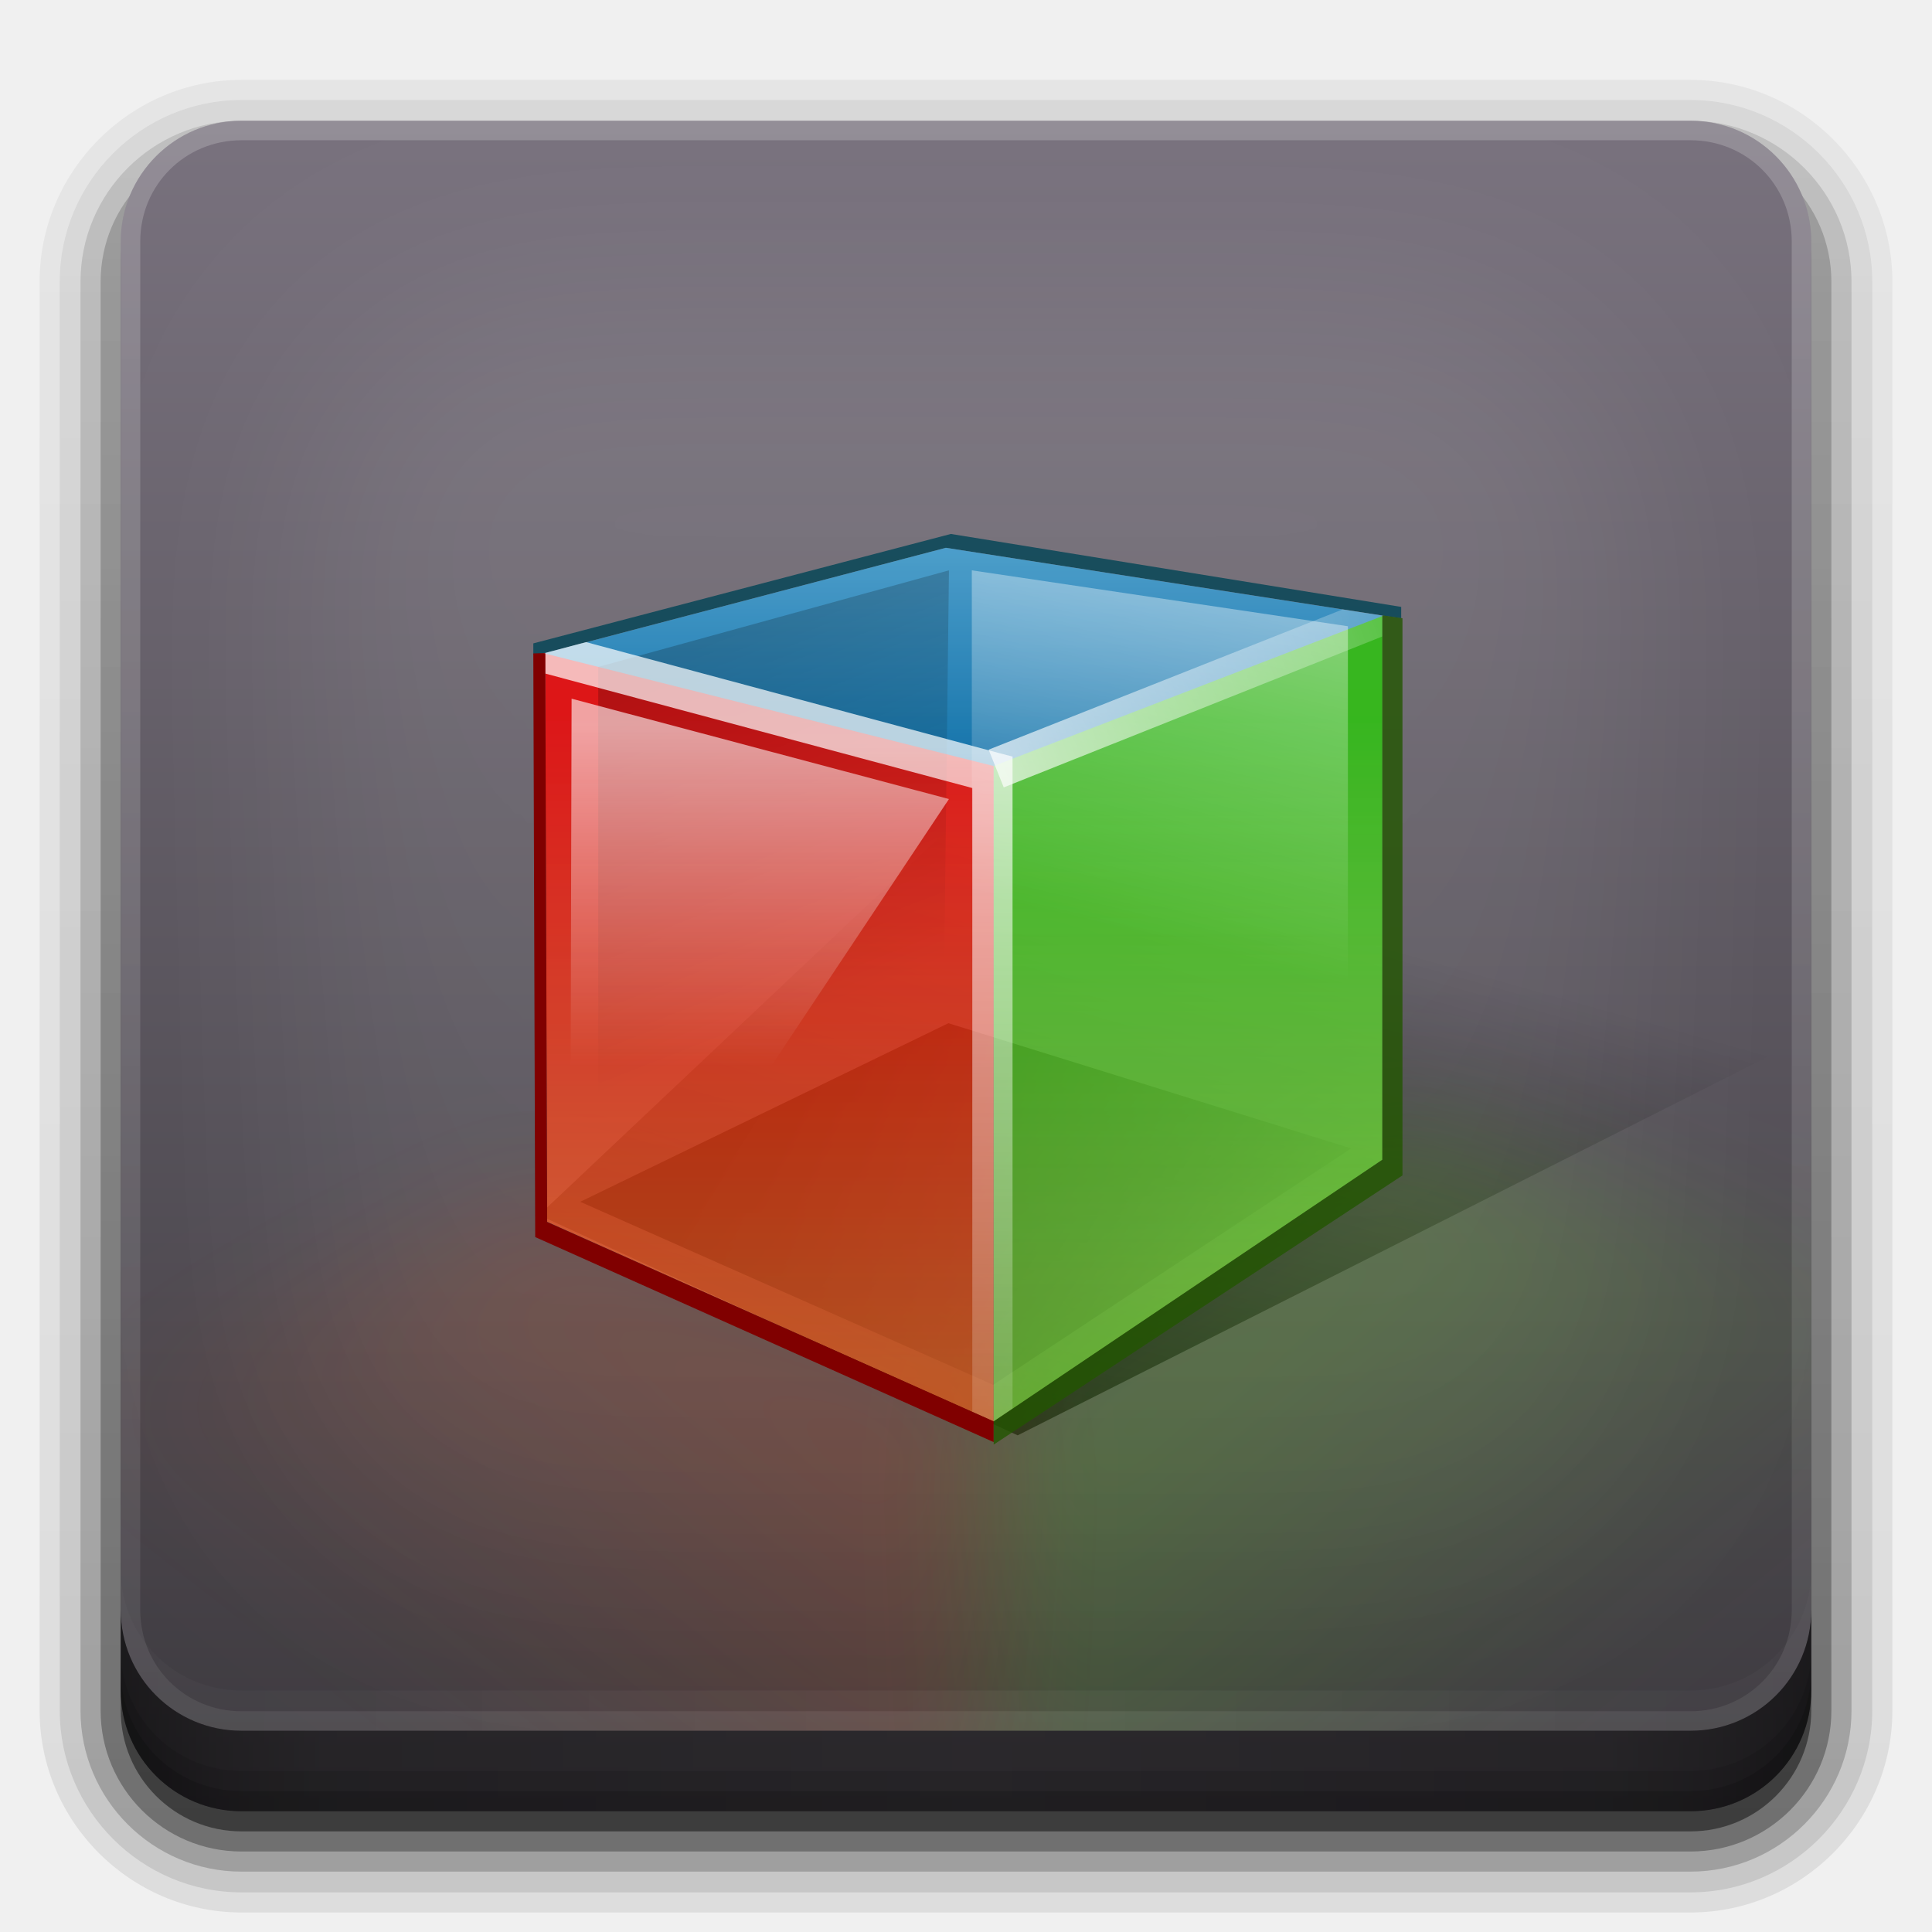
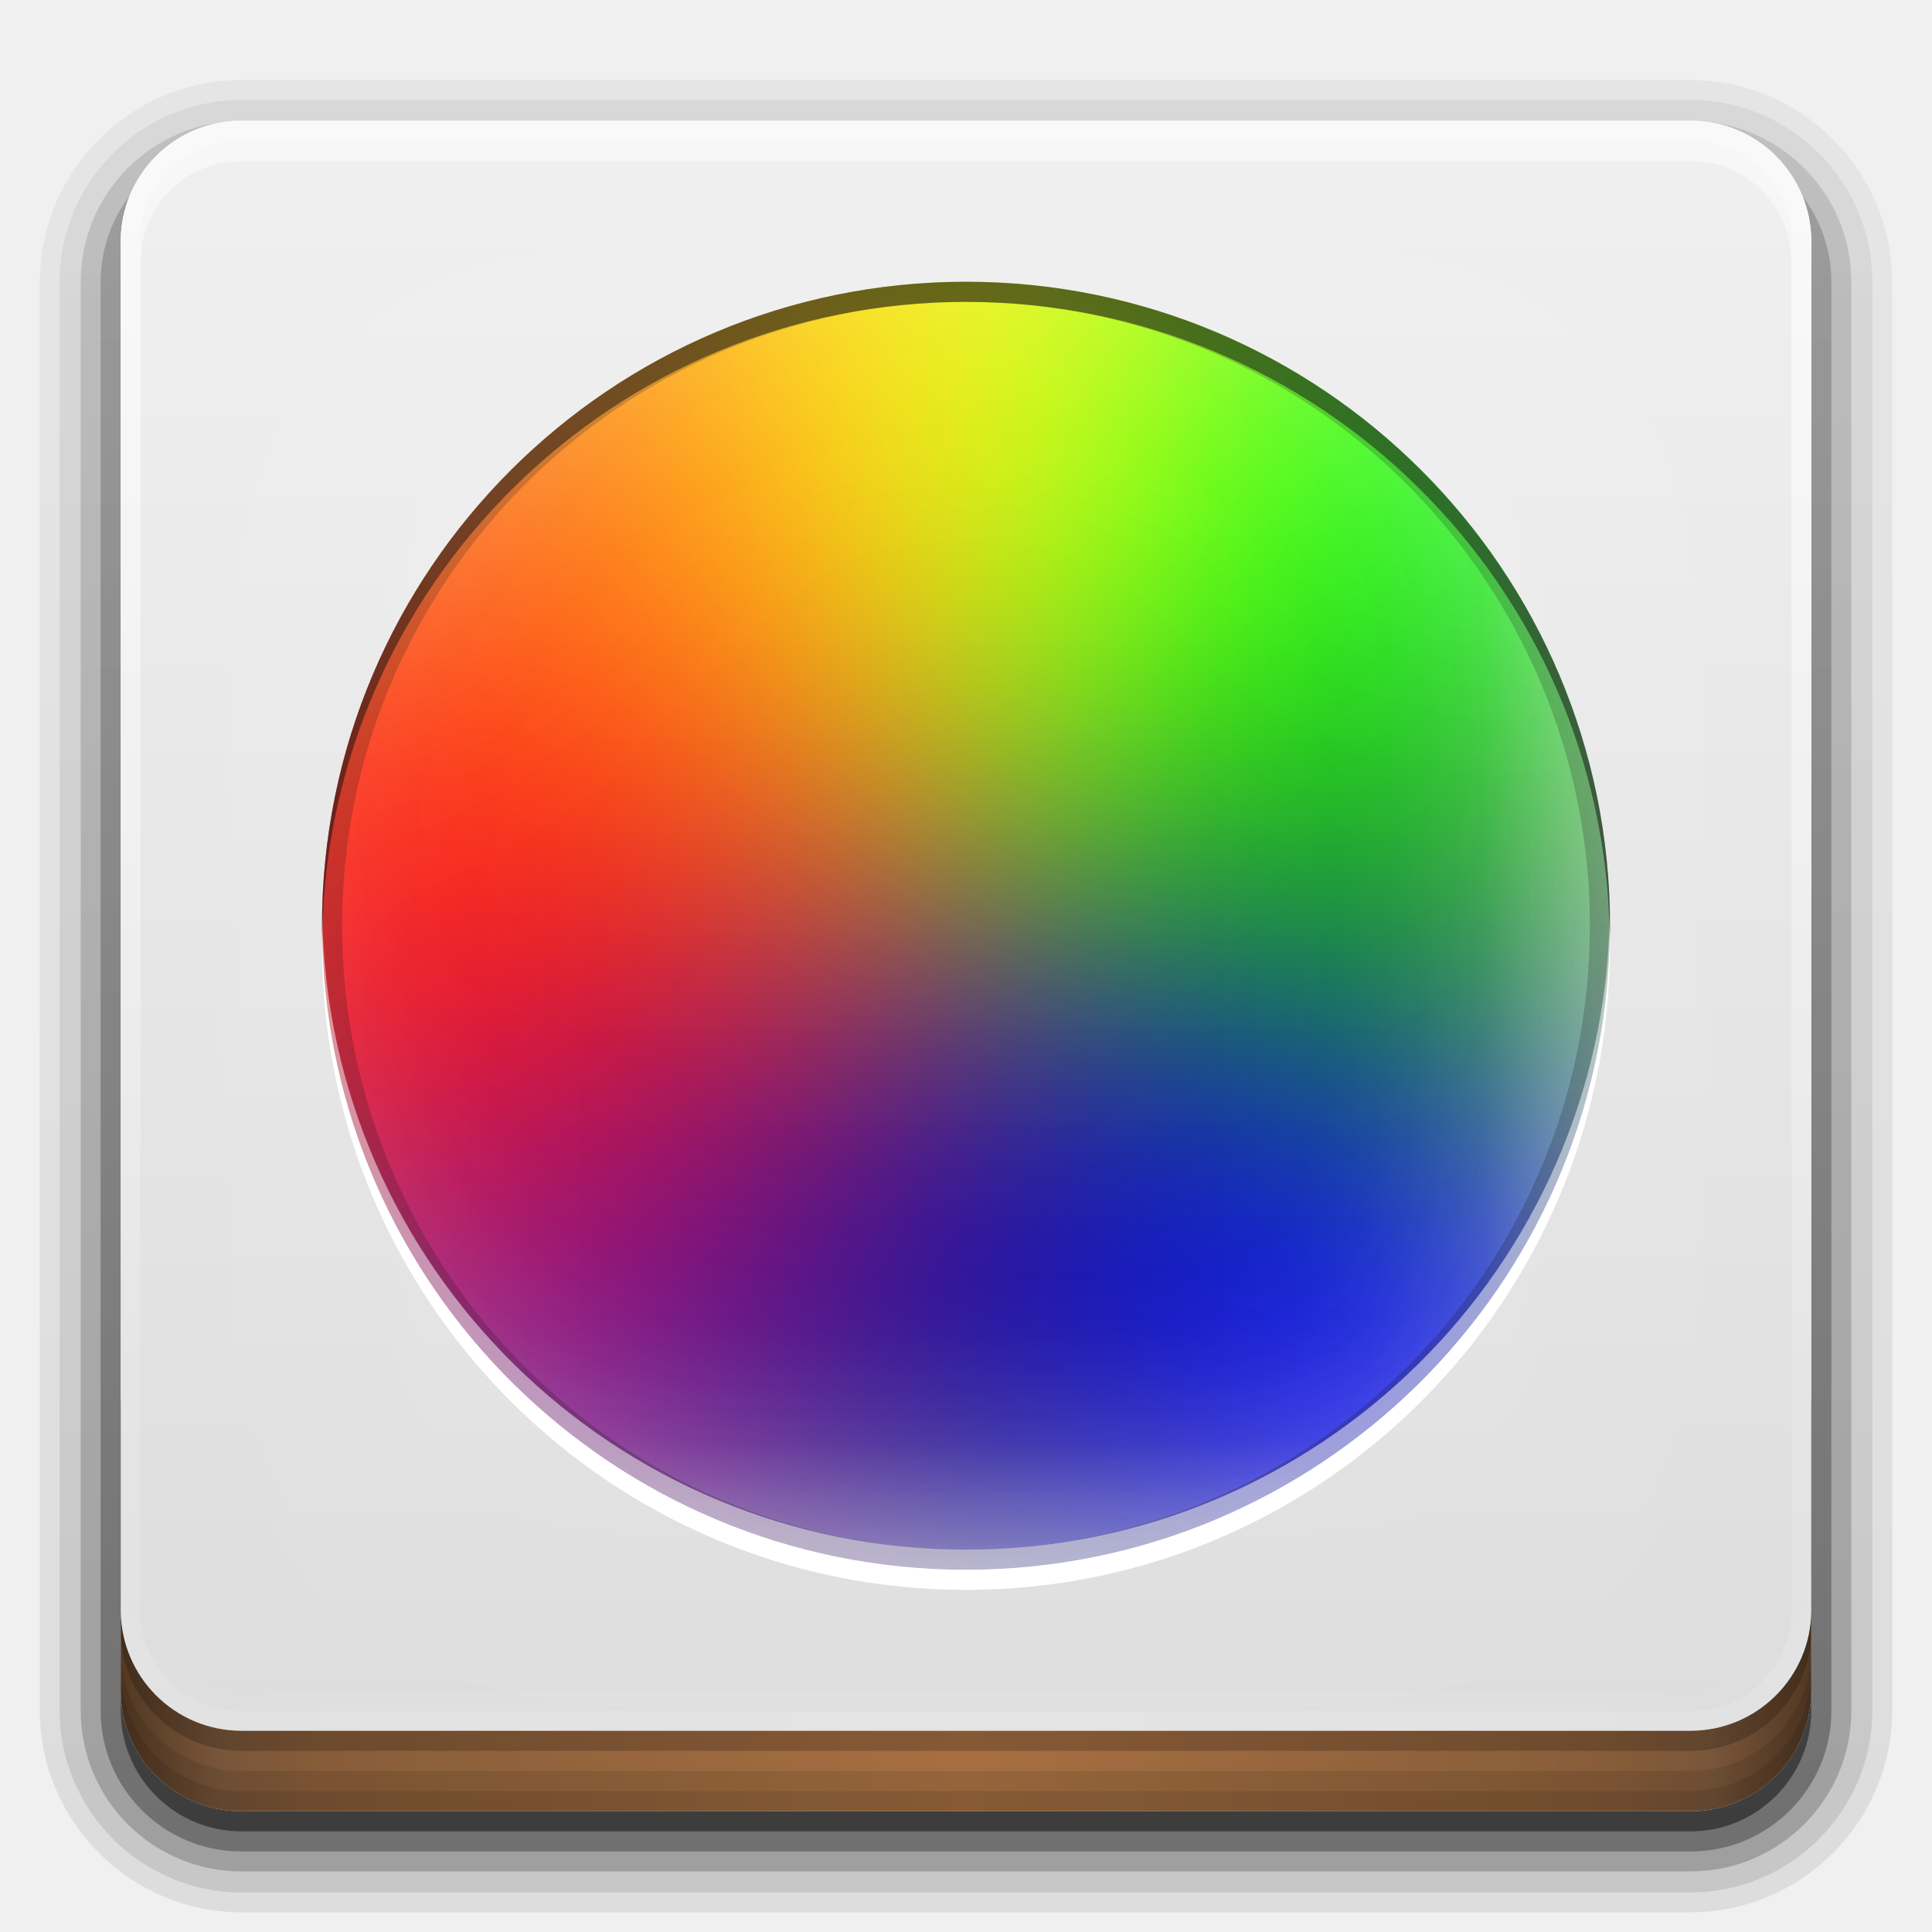
<svg xmlns="http://www.w3.org/2000/svg" xmlns:xlink="http://www.w3.org/1999/xlink" width="96" height="96" id="svg2408" version="1.0">
  <defs id="defs2410">
-     <linearGradient id="linearGradient4384">
-       <stop style="stop-color:#ffffff;stop-opacity:1;" offset="0" id="stop4386" />
-       <stop style="stop-color:#ffffff;stop-opacity:0;" offset="1" id="stop4388" />
+     <pattern xlink:href="#pattern2722" id="pattern2779" patternTransform="translate(-134.634,-37.134)" />
+     <linearGradient id="linearGradient3945">
+       <stop style="stop-color:#e66b19;stop-opacity:1" offset="0" id="stop3947" />
+       <stop style="stop-color:#e69e19;stop-opacity:1" offset="1" id="stop3949" />
    </linearGradient>
-     <linearGradient id="linearGradient4367">
-       <stop style="stop-color:#ffffff;stop-opacity:0.718;" offset="0" id="stop4369" />
-       <stop style="stop-color:#ffffff;stop-opacity:1;" offset="1" id="stop4371" />
+     <linearGradient id="linearGradient3922">
+       <stop style="stop-color:#323232;stop-opacity:1" offset="0" id="stop3924" />
+       <stop style="stop-color:#5a5a5a;stop-opacity:1" offset="1" id="stop3926" />
+     </linearGradient>
+     <linearGradient id="linearGradient3889">
+       <stop style="stop-color:#464646;stop-opacity:1" offset="0" id="stop3891" />
+       <stop style="stop-color:#464646;stop-opacity:0" offset="1" id="stop3893" />
+     </linearGradient>
+     <linearGradient id="linearGradient3825">
+       <stop style="stop-color:#000000;stop-opacity:1" offset="0" id="stop3827" />
+       <stop id="stop3833" offset="0.6" style="stop-color:#000000;stop-opacity:1" />
+       <stop style="stop-color:#000000;stop-opacity:0" offset="1" id="stop3829" />
    </linearGradient>
    <linearGradient id="ButtonShadow" gradientTransform="scale(1.005865,0.994169)" x1="45.448" y1="92.54" x2="45.448" y2="7.017" gradientUnits="userSpaceOnUse">
-       <stop style="stop-color:#000000;stop-opacity:1;" offset="0" id="stop3750" />
-       <stop style="stop-color:#000000;stop-opacity:0.588;" offset="1" id="stop3752" />
+       <stop style="stop-color:#000000;stop-opacity:1" offset="0" id="stop3750" />
+       <stop style="stop-color:#000000;stop-opacity:0.588" offset="1" id="stop3752" />
    </linearGradient>
    <linearGradient id="linearGradient3737">
-       <stop style="stop-color:#ffffff;stop-opacity:1;" offset="0" id="stop3739" />
-       <stop style="stop-color:#ffffff;stop-opacity:0;" offset="1" id="stop3741" />
+       <stop style="stop-color:#ffffff;stop-opacity:1" offset="0" id="stop3739" />
+       <stop style="stop-color:#ffffff;stop-opacity:0" offset="1" id="stop3741" />
    </linearGradient>
    <linearGradient id="linearGradient3700">
-       <stop style="stop-color:#2276c5;stop-opacity:1;" offset="0" id="stop3702" />
-       <stop style="stop-color:#68baf4;stop-opacity:1;" offset="1" id="stop3704" />
+       <stop style="stop-color:#dcdcdc;stop-opacity:1" offset="0" id="stop3702" />
+       <stop style="stop-color:#f0f0f0;stop-opacity:1" offset="1" id="stop3704" />
    </linearGradient>
    <filter id="filter3174">
      <feGaussianBlur stdDeviation="1.71" id="feGaussianBlur3176" />
    </filter>
    <linearGradient xlink:href="#linearGradient3737" id="linearGradient3188" gradientUnits="userSpaceOnUse" x1="36.357" y1="6" x2="36.357" y2="63.893" />
    <filter id="filter3794" x="-0.192" width="1.384" y="-0.192" height="1.384">
      <feGaussianBlur stdDeviation="5.28" id="feGaussianBlur3796" />
    </filter>
    <linearGradient xlink:href="#linearGradient3737" id="linearGradient3613" x1="48" y1="20.221" x2="48" y2="138.661" gradientUnits="userSpaceOnUse" />
+     <radialGradient xlink:href="#linearGradient3737" id="radialGradient3619" cx="48" cy="90.172" fx="48" fy="90.172" r="42" gradientTransform="matrix(1.157313,0,0,0.9959077,-7.551021,0.1971319)" gradientUnits="userSpaceOnUse" />
+     <clipPath clipPathUnits="userSpaceOnUse" id="clipPath3613">
+       <rect ry="6" rx="6" y="6" x="6" height="84" width="84" id="rect3615" style="fill:#ffffff;fill-opacity:1;fill-rule:nonzero;stroke:none" />
+     </clipPath>
+     <linearGradient xlink:href="#linearGradient3700" id="linearGradient3617" gradientUnits="userSpaceOnUse" x1="48" y1="90" x2="48" y2="5.988" />
    <linearGradient id="ButtonShadow-0" gradientTransform="matrix(1.005865,0,0,0.994169,100,0)" x1="45.448" y1="92.54" x2="45.448" y2="7.017" gradientUnits="userSpaceOnUse">
-       <stop style="stop-color:#000000;stop-opacity:1;" offset="0" id="stop3750-8" />
-       <stop style="stop-color:#000000;stop-opacity:0.588;" offset="1" id="stop3752-5" />
+       <stop style="stop-color:#000000;stop-opacity:1" offset="0" id="stop3750-8" />
+       <stop style="stop-color:#000000;stop-opacity:0.588" offset="1" id="stop3752-5" />
    </linearGradient>
    <linearGradient xlink:href="#ButtonShadow-0" id="linearGradient3780" gradientUnits="userSpaceOnUse" gradientTransform="matrix(1.02381,0,0,1.011905,-1.142857,-98.07143)" x1="32.251" y1="6.132" x2="32.251" y2="90.239" />
    <linearGradient xlink:href="#ButtonShadow-0" id="linearGradient3772" gradientUnits="userSpaceOnUse" gradientTransform="matrix(1.02381,0,0,1.011905,-1.142857,-98.07143)" x1="32.251" y1="6.132" x2="32.251" y2="90.239" />
    <linearGradient xlink:href="#ButtonShadow-0" id="linearGradient3725" gradientUnits="userSpaceOnUse" gradientTransform="matrix(1.02381,0,0,1.011905,-1.142857,-98.07143)" x1="32.251" y1="6.132" x2="32.251" y2="90.239" />
    <linearGradient xlink:href="#ButtonShadow-0" id="linearGradient3721" gradientUnits="userSpaceOnUse" gradientTransform="translate(0,-97)" x1="32.251" y1="6.132" x2="32.251" y2="90.239" />
    <linearGradient y2="90.239" x2="32.251" y1="6.132" x1="32.251" gradientTransform="matrix(1.02381,0,0,1.011905,-1.142857,-98.07143)" gradientUnits="userSpaceOnUse" id="linearGradient3026" xlink:href="#ButtonShadow-0" />
-     <linearGradient xlink:href="#linearGradient3669" id="linearGradient3675" x1="8" y1="1033.362" x2="64.08" y2="1033.362" gradientUnits="userSpaceOnUse" spreadMethod="reflect" />
-     <linearGradient id="linearGradient3669">
-       <stop style="stop-color:#c27d4f;stop-opacity:1;" offset="0" id="stop3671" />
-       <stop id="stop3677" offset="0.118" style="stop-color:#a3704e;stop-opacity:1;" />
-       <stop style="stop-color:#866148;stop-opacity:1;" offset="1" id="stop3673" />
+     <linearGradient id="linearGradient3843">
+       <stop style="stop-color:#523823;stop-opacity:1" offset="0" id="stop3845" />
+       <stop id="stop3847" offset="0.118" style="stop-color:#79563a;stop-opacity:1" />
+       <stop style="stop-color:#875c38;stop-opacity:1" offset="0.238" id="stop3849" />
+       <stop style="stop-color:#a66e40;stop-opacity:1" offset="1" id="stop3851" />
    </linearGradient>
-     <clipPath clipPathUnits="userSpaceOnUse" id="clipPath4355">
-       <rect style="fill:#ffffff;fill-opacity:1;fill-rule:nonzero;stroke:none" id="rect4357" width="84" height="80" x="6" y="6" rx="6" ry="6" />
-     </clipPath>
-     <radialGradient xlink:href="#linearGradient4367" id="radialGradient4375" cx="48" cy="87.792" fx="48" fy="87.792" r="42" gradientTransform="matrix(1,-6.7114942e-8,8.4282233e-8,1.255789,110,-24.50559)" gradientUnits="userSpaceOnUse" />
-     <linearGradient xlink:href="#linearGradient4384" id="linearGradient4390" x1="48" y1="88" x2="48" y2="-40" gradientUnits="userSpaceOnUse" gradientTransform="matrix(1,0,0,-1,0,92)" />
-     <linearGradient xlink:href="#linearGradient4384" id="linearGradient4429" x1="48" y1="82" x2="112.124" y2="82.455" gradientUnits="userSpaceOnUse" spreadMethod="reflect" />
-     <linearGradient gradientTransform="translate(-2,-956.3622)" y2="1033.362" x2="50" y1="1033.362" x1="8" spreadMethod="reflect" gradientUnits="userSpaceOnUse" id="linearGradient3542-9" xlink:href="#linearGradient4482" />
-     <linearGradient id="linearGradient4482">
-       <stop id="stop4484" offset="0" style="stop-color:#ffffff;stop-opacity:0.13;" />
-       <stop style="stop-color:#424242;stop-opacity:0.282;" offset="0.118" id="stop4486" />
-       <stop id="stop4488" offset="0.238" style="stop-color:#2f2f2f;stop-opacity:0.305;" />
-       <stop id="stop4490" offset="1" style="stop-color:#000000;stop-opacity:0.351;" />
+     <linearGradient y2="1033.362" x2="50" y1="1033.362" x1="8" spreadMethod="reflect" gradientTransform="translate(-2,-956.3622)" gradientUnits="userSpaceOnUse" id="linearGradient3870" xlink:href="#linearGradient3843" />
+     <linearGradient xlink:href="#linearGradient3700" id="linearGradient3617-0" gradientUnits="userSpaceOnUse" x1="48" y1="90" x2="48" y2="5.988" />
+     <linearGradient id="linearGradient3700-6">
+       <stop style="stop-color:#2276c5;stop-opacity:1" offset="0" id="stop3702-2" />
+       <stop style="stop-color:#68baf4;stop-opacity:1" offset="1" id="stop3704-6" />
    </linearGradient>
-     <linearGradient xlink:href="#linearGradient4482" id="linearGradient3851" gradientUnits="userSpaceOnUse" x1="90" y1="88" x2="48" y2="88" spreadMethod="reflect" />
-     <linearGradient xlink:href="#linearGradient3892" id="linearGradient3890" gradientUnits="userSpaceOnUse" spreadMethod="reflect" x1="90" y1="88" x2="48" y2="88" />
-     <linearGradient id="linearGradient3892">
-       <stop style="stop-color:#000000;stop-opacity:0.588;" offset="0" id="stop3894" />
-       <stop id="stop3896" offset="0.118" style="stop-color:#000000;stop-opacity:0.471;" />
-       <stop style="stop-color:#000000;stop-opacity:0.392;" offset="0.238" id="stop3898" />
-       <stop style="stop-color:#000000;stop-opacity:0.314;" offset="1" id="stop3900" />
+     <linearGradient id="linearGradient4367">
+       <stop style="stop-color:#ffffff;stop-opacity:0.718" offset="0" id="stop4369" />
+       <stop style="stop-color:#ffffff;stop-opacity:1" offset="1" id="stop4371" />
    </linearGradient>
-     <linearGradient y2="88" x2="48" y1="88" x1="90" spreadMethod="reflect" gradientUnits="userSpaceOnUse" id="linearGradient3228" xlink:href="#linearGradient3892" />
-     <linearGradient xlink:href="#linearGradient3187" id="linearGradient3617-1" gradientUnits="userSpaceOnUse" x1="48" y1="90" x2="48" y2="5.988" />
-     <linearGradient id="linearGradient3187">
-       <stop style="stop-color:#3c393e;stop-opacity:1;" offset="0" id="stop3189" />
-       <stop style="stop-color:#79727e;stop-opacity:1;" offset="1" id="stop3191" />
-     </linearGradient>
-     <linearGradient y2="5.988" x2="48" y1="90" x1="48" gradientUnits="userSpaceOnUse" id="linearGradient3138" xlink:href="#linearGradient3187" />
-     <linearGradient xlink:href="#linearGradient3737-4" id="linearGradient3690" x1="49.125" y1="41.125" x2="76.014" y2="30.688" gradientUnits="userSpaceOnUse" gradientTransform="translate(0,-2)" />
-     <linearGradient id="linearGradient3737-4">
-       <stop style="stop-color:#ffffff;stop-opacity:1;" offset="0" id="stop3739-3" />
-       <stop style="stop-color:#ffffff;stop-opacity:0;" offset="1" id="stop3741-1" />
-     </linearGradient>
-     <linearGradient xlink:href="#linearGradient3737-4" id="linearGradient3682" x1="47.342" y1="39.073" x2="47.342" y2="80.767" gradientUnits="userSpaceOnUse" gradientTransform="translate(0,-2)" />
-     <linearGradient xlink:href="#linearGradient3701" id="linearGradient3725-4" x1="137.633" y1="30.34" x2="133.593" y2="47.639" gradientUnits="userSpaceOnUse" gradientTransform="translate(-80,-2)" />
-     <linearGradient id="linearGradient3701">
-       <stop style="stop-color:#ffffff;stop-opacity:1;" offset="0" id="stop3703" />
-       <stop style="stop-color:#ffffff;stop-opacity:0;" offset="1" id="stop3705" />
-     </linearGradient>
-     <linearGradient xlink:href="#linearGradient3701" id="linearGradient3707" x1="113.774" y1="38.074" x2="113.774" y2="54.954" gradientUnits="userSpaceOnUse" gradientTransform="translate(-80,-2)" />
-     <linearGradient xlink:href="#linearGradient3744" id="linearGradient3750" x1="34.784" y1="34.444" x2="41.723" y2="52.121" gradientUnits="userSpaceOnUse" gradientTransform="translate(0,-2.378807)" />
-     <linearGradient id="linearGradient3744">
-       <stop style="stop-color:#000000;stop-opacity:1;" offset="0" id="stop3746" />
-       <stop style="stop-color:#000000;stop-opacity:0;" offset="1" id="stop3748" />
-     </linearGradient>
-     <linearGradient xlink:href="#linearGradient3738" id="linearGradient3735" x1="39.072" y1="32.676" x2="41.723" y2="52.121" gradientUnits="userSpaceOnUse" gradientTransform="translate(0,-2.378807)" />
-     <linearGradient id="linearGradient3738">
-       <stop id="stop3740" offset="0" style="stop-color:#000000;stop-opacity:0" />
-       <stop id="stop3742" offset="1" style="stop-color:#000000;stop-opacity:0;" />
-     </linearGradient>
-     <linearGradient xlink:href="#linearGradient3673" id="linearGradient3732" x1="40.068" y1="37.445" x2="40.068" y2="69.789" gradientUnits="userSpaceOnUse" gradientTransform="translate(0,-2)" />
-     <linearGradient id="linearGradient3673">
-       <stop style="stop-color:#f70000;stop-opacity:1;" offset="0" id="stop3675" />
-       <stop style="stop-color:#ff6e2a;stop-opacity:0.839;" offset="1" id="stop3677-6" />
-     </linearGradient>
-     <linearGradient xlink:href="#linearGradient3681" id="linearGradient3749" x1="59.031" y1="37.727" x2="59.031" y2="66.137" gradientUnits="userSpaceOnUse" gradientTransform="translate(0,-2)" />
-     <linearGradient id="linearGradient3681">
-       <stop style="stop-color:#28c809;stop-opacity:1;" offset="0" id="stop3683" />
-       <stop style="stop-color:#88f342;stop-opacity:0.758;" offset="1" id="stop3685" />
-     </linearGradient>
-     <linearGradient xlink:href="#linearGradient3691" id="linearGradient3697" x1="36.281" y1="58.322" x2="61.96" y2="74.737" gradientUnits="userSpaceOnUse" gradientTransform="translate(0,-2)" />
-     <linearGradient id="linearGradient3691">
-       <stop style="stop-color:#000000;stop-opacity:1;" offset="0" id="stop3693" />
-       <stop style="stop-color:#000000;stop-opacity:0;" offset="1" id="stop3695" />
-     </linearGradient>
-     <linearGradient gradientTransform="matrix(0.961524,0.2747211,-0.961524,0.2747211,0,-2)" xlink:href="#linearGradient3663" id="linearGradient3757" x1="64.372" y1="15.626" x2="96.83" y2="48.084" gradientUnits="userSpaceOnUse" />
-     <linearGradient id="linearGradient3663">
-       <stop style="stop-color:#6ecbf8;stop-opacity:1;" offset="0" id="stop3665" />
-       <stop style="stop-color:#0077b9;stop-opacity:1;" offset="1" id="stop3667" />
-     </linearGradient>
-     <clipPath clipPathUnits="userSpaceOnUse" id="clipPath3807">
-       <rect ry="6" rx="6" y="6" x="6" height="84" width="84" id="rect3809" style="fill:url(#linearGradient3811);fill-opacity:1;fill-rule:nonzero;stroke:none;display:inline" />
-     </clipPath>
-     <linearGradient xlink:href="#linearGradient3781" id="linearGradient3779" gradientUnits="userSpaceOnUse" x1="59.464" y1="66.089" x2="77.5" y2="89.125" gradientTransform="matrix(-1,0,0,1,96.17858,-0.1785714)" />
-     <linearGradient id="linearGradient3781">
-       <stop id="stop3783" offset="0" style="stop-color:#ff4a00;stop-opacity:1;" />
-       <stop id="stop3785" offset="1" style="stop-color:#ff4a00;stop-opacity:0;" />
-     </linearGradient>
-     <filter color-interpolation-filters="sRGB" id="filter3791" x="-0.149" width="1.299" y="-0.226" height="1.453">
-       <feGaussianBlur stdDeviation="3.067" id="feGaussianBlur3793" />
+     <linearGradient xlink:href="#linearGradient3737" id="linearGradient4390" x1="48" y1="88" x2="48" y2="-40" gradientUnits="userSpaceOnUse" gradientTransform="matrix(1,0,0,-1,0,92)" />
+     <linearGradient xlink:href="#linearGradient3737" id="linearGradient4429" x1="48" y1="82" x2="112.124" y2="82.455" gradientUnits="userSpaceOnUse" spreadMethod="reflect" />
+     <linearGradient xlink:href="#linearGradient3737" id="linearGradient3188-4" gradientUnits="userSpaceOnUse" x1="36.357" y1="6" x2="36.357" y2="63.893" />
+     <filter style="color-interpolation-filters:sRGB" id="filter2718" x="-0.264" width="1.528" y="-0.264" height="1.528">
+       <feGaussianBlur stdDeviation="7.04" id="feGaussianBlur2720" />
    </filter>
-     <linearGradient xlink:href="#linearGradient3769" id="linearGradient3775" x1="59.464" y1="66.089" x2="78.214" y2="89.125" gradientUnits="userSpaceOnUse" />
-     <linearGradient id="linearGradient3769">
-       <stop style="stop-color:#66ff00;stop-opacity:1;" offset="0" id="stop3771" />
-       <stop style="stop-color:#66ff00;stop-opacity:0;" offset="1" id="stop3773" />
-     </linearGradient>
-     <filter color-interpolation-filters="sRGB" id="filter3795" x="-0.159" width="1.319" y="-0.207" height="1.413">
-       <feGaussianBlur stdDeviation="3.121" id="feGaussianBlur3797" />
+     <pattern patternUnits="userSpaceOnUse" width="123.768" height="123.768" patternTransform="translate(-13.884,-15.884)" id="pattern2722">
+       <g transform="matrix(1.265625,0,0,1.265625,1.133999,3.665249)" id="g985" style="display:inline;stroke-width:0.79;filter:url(#filter2718)">
+         <path style="opacity:1;fill:#ffff00;fill-opacity:1;stroke-width:0.788" d="M 34.565,14.18 61,14 48,46 Z" id="path916" transform="matrix(1.002446,0.0060198,-0.0060198,1.002446,0.1595268,-0.4014429)" />
+         <path id="path919" d="M 61.224,14 79.978,32.724 48,46 Z" style="opacity:1;fill:#00ff00;fill-opacity:1;stroke-width:0.79" />
+         <path style="opacity:1;fill:#008000;fill-opacity:1;stroke-width:0.79" d="m 79.978,32.724 0.021,26.501 L 48,46 Z" id="path929" />
+         <path id="path935" d="M 80,59.224 61.276,77.978 48,46 Z" style="opacity:1;fill:#0000ff;fill-opacity:1;stroke-width:0.79" />
+         <path style="opacity:1;fill:#000080;fill-opacity:1;stroke-width:0.79" d="m 61.276,77.978 -26.501,0.021 L 48,46 Z" id="path941" />
+         <path id="path947" d="M 34.776,78 16.022,59.276 48,46 Z" style="opacity:1;fill:#800080;fill-opacity:1;stroke-width:0.79" />
+         <path style="opacity:1;fill:#ff0000;fill-opacity:1;stroke-width:0.79" d="m 16.022,59.276 -0.021,-26.501 32,13.224 z" id="path953" />
+         <path id="path959" d="M 16,32.776 34.724,14.022 48,46 Z" style="opacity:1;fill:#ff6600;fill-opacity:1;stroke-width:0.79" />
+       </g>
+     </pattern>
+     <filter style="color-interpolation-filters:sRGB" id="filter2893" x="-0.156" width="1.312" y="-0.156" height="1.312">
+       <feGaussianBlur stdDeviation="4.16" id="feGaussianBlur2895" />
    </filter>
-     <linearGradient xlink:href="#linearGradient3815" id="linearGradient3821" x1="47.774" y1="90.524" x2="59.447" y2="47.969" gradientUnits="userSpaceOnUse" gradientTransform="matrix(1.032353,0,0,1.056818,-0.8665966,-4.16599)" />
-     <linearGradient id="linearGradient3815">
-       <stop style="stop-color:#000000;stop-opacity:1;" offset="0" id="stop3817" />
-       <stop style="stop-color:#000000;stop-opacity:0;" offset="1" id="stop3819" />
-     </linearGradient>
-     <linearGradient y2="47.969" x2="59.447" y1="90.524" x1="47.774" gradientTransform="matrix(1.032353,0,0,1.056818,-0.8665966,-6.16599)" gradientUnits="userSpaceOnUse" id="linearGradient3230" xlink:href="#linearGradient3815" />
+     <pattern patternUnits="userSpaceOnUse" width="83.968" height="83.968" patternTransform="translate(6.016,4.016)" id="pattern2897">
+       <path id="path2796" d="m 41.984,9.984 c -17.673,0 -32,14.327 -32,32 0,17.673 14.327,32 32,32 17.673,0 32,-14.327 32,-32 0,-17.673 -14.327,-32 -32,-32 z m 0,6.541 c 14.061,0 25.459,11.398 25.459,25.459 0,14.061 -11.398,25.459 -25.459,25.459 -14.061,0 -25.459,-11.398 -25.459,-25.459 0,-14.061 11.398,-25.459 25.459,-25.459 z" style="display:inline;opacity:0.5;fill:#000000;fill-opacity:1;stroke-width:1;filter:url(#filter2893)" />
+     </pattern>
  </defs>
  <g id="layer2" style="display:none">
    <rect style="opacity:0.9;fill:url(#ButtonShadow);fill-opacity:1;fill-rule:nonzero;stroke:none;filter:url(#filter3174)" id="rect3745" width="86" height="85" x="5" y="7" rx="6" ry="6" />
  </g>
  <g id="layer3" style="display:inline">
-     <path style="opacity:0.08;fill:url(#linearGradient3026);fill-opacity:1;fill-rule:nonzero;stroke:none;display:inline" id="path3786" d="m 12,-95.031 c -5.511,0 -10.031,4.52 -10.031,10.031 l 0,71 c 0,5.511 4.52,10.031 10.031,10.031 l 72,0 c 5.511,0 10.031,-4.52 10.031,-10.031 l 0,-71 c 0,-5.511 -4.52,-10.031 -10.031,-10.031 l -72,0 z" transform="scale(1,-1)" />
-     <path style="opacity:0.1;fill:url(#linearGradient3780);fill-opacity:1;fill-rule:nonzero;stroke:none;display:inline" id="path3778" d="m 12,-94.031 c -4.972,0 -9.031,4.06 -9.031,9.031 l 0,71 c 0,4.972 4.06,9.031 9.031,9.031 l 72,0 c 4.972,0 9.031,-4.06 9.031,-9.031 l 0,-71 c 0,-4.972 -4.06,-9.031 -9.031,-9.031 l -72,0 z" transform="scale(1,-1)" />
-     <path style="opacity:0.2;fill:url(#linearGradient3772);fill-opacity:1;fill-rule:nonzero;stroke:none;display:inline" id="path3770" d="m 12,-93 c -4.409,0 -8,3.591 -8,8 l 0,71 c 0,4.409 3.591,8 8,8 l 72,0 c 4.409,0 8,-3.591 8,-8 l 0,-71 c 0,-4.409 -3.591,-8 -8,-8 l -72,0 z" transform="scale(1,-1)" />
-     <rect style="opacity:0.3;fill:url(#linearGradient3725);fill-opacity:1;fill-rule:nonzero;stroke:none;display:inline" id="rect3723" width="86" height="85" x="5" y="-92" rx="7" ry="7" transform="scale(1,-1)" />
-     <rect transform="scale(1,-1)" ry="6" rx="6" y="-91" x="6" height="84" width="84" id="rect3716" style="opacity:0.45;fill:url(#linearGradient3721);fill-opacity:1;fill-rule:nonzero;stroke:none;display:inline" />
+     <path style="display:inline;opacity:0.08;fill:url(#linearGradient3026);fill-opacity:1;fill-rule:nonzero;stroke:none" id="path3786" d="M 12,-95.021 C 6.489,-95.021 1.979,-90.511 1.979,-85 v 71 c 0,5.511 4.51,10.021 10.021,10.021 h 72 c 5.511,0 10.021,-4.51 10.021,-10.021 v -71 c 0,-5.511 -4.51,-10.021 -10.021,-10.021 z" transform="scale(1,-1)" />
+     <path style="display:inline;opacity:0.1;fill:url(#linearGradient3780);fill-opacity:1;fill-rule:nonzero;stroke:none" id="path3778" d="m 12,-94.035 c -4.972,0 -9.035,4.064 -9.035,9.035 v 71 c 0,4.972 4.064,9.035 9.035,9.035 h 72 c 4.972,0 9.035,-4.064 9.035,-9.035 v -71 c 0,-4.972 -4.064,-9.035 -9.035,-9.035 z" transform="scale(1,-1)" />
+     <path style="display:inline;opacity:0.2;fill:url(#linearGradient3772);fill-opacity:1;fill-rule:nonzero;stroke:none" id="path3770" d="m 12,-92.99 c -4.409,0 -7.99,3.581 -7.99,7.99 v 71 c 0,4.409 3.581,7.99 7.99,7.99 h 72 c 4.409,0 7.99,-3.581 7.99,-7.99 v -71 c 0,-4.409 -3.581,-7.99 -7.99,-7.99 z" transform="scale(1,-1)" />
+     <rect style="display:inline;opacity:0.3;fill:url(#linearGradient3725);fill-opacity:1;fill-rule:nonzero;stroke:none" id="rect3723" width="86" height="85" x="5" y="-92" rx="7" ry="7" transform="scale(1,-1)" />
+     <rect transform="scale(1,-1)" ry="6" rx="6" y="-91" x="6" height="84" width="84" id="rect3716" style="display:inline;opacity:0.45;fill:url(#linearGradient3721);fill-opacity:1;fill-rule:nonzero;stroke:none" />
  </g>
-   <g id="layer1">
-     <rect style="fill:url(#linearGradient3138);fill-opacity:1;fill-rule:nonzero;stroke:none;display:inline" id="rect2419-0" width="84" height="84" x="6" y="6" rx="6" ry="6" />
-     <path style="opacity:0.2;fill:url(#radialGradient4375);fill-opacity:1;fill-rule:nonzero;stroke:none" d="M 120.781,6.125 C 118.042,6.683 116,9.091 116,12 l 0,68 c 0,3.324 2.676,6 6,6 l 72,0 c 3.324,0 6,-2.676 6,-6 l 0,-68 c 0,-2.909 -2.042,-5.317 -4.781,-5.875 2.205,0.536 3.812,2.491 3.812,4.875 l 0,68 c 0,2.805 -2.226,5.031 -5.031,5.031 l -72,0 c -2.805,0 -5.031,-2.226 -5.031,-5.031 l 0,-68 c 0,-2.384 1.607,-4.339 3.812,-4.875 z" id="rect4359" />
-     <path style="opacity:0.2;fill:url(#linearGradient4390);fill-opacity:1;fill-rule:nonzero;stroke:none" d="M 12,86 C 8.676,86 6,83.324 6,80 L 6,12 C 6,8.676 8.676,6 12,6 l 72,0 c 3.324,0 6,2.676 6,6 l 0,68 c 0,3.324 -2.676,6 -6,6 z m 0,-0.969 72,0 c 2.805,0 5.031,-2.226 5.031,-5.031 l 0,-68 C 89.031,9.195 86.805,6.969 84,6.969 l -72,0 C 9.195,6.969 6.969,9.195 6.969,12 l 0,68 c 0,2.805 2.226,5.031 5.031,5.031 z" id="rect4377" />
-     <path style="opacity:0.05;fill:url(#linearGradient4429);fill-opacity:1;fill-rule:nonzero;stroke:none" d="m 6,78 0,2 c 0,3.324 2.676,6 6,6 l 72,0 c 3.324,0 6,-2.676 6,-6 l 0,-2 c 0,3.324 -2.676,6 -6,6 L 12,84 C 8.676,84 6,81.324 6,78 z" id="rect4414" />
-     <path id="path4412" d="m 6,100 0,1 c 0,3.324 2.676,6 6,6 l 72,0 c 3.324,0 6,-2.676 6,-6 l 0,-1 c 0,3.324 -2.676,6 -6,6 l -72,0 c -3.324,0 -6,-2.676 -6,-6 z" style="opacity:0.15;fill:#000000;fill-opacity:1;fill-rule:nonzero;stroke:none" />
+   <g id="layer1" style="display:inline">
+     <rect style="fill:url(#linearGradient3617);fill-opacity:1;fill-rule:nonzero;stroke:none" id="rect2419" width="84" height="84" x="6" y="6" rx="6" ry="6" />
+     <path style="opacity:0.5;fill:url(#linearGradient3188);fill-opacity:1;fill-rule:nonzero;stroke:none" d="M 12,6 C 8.676,6 6,8.676 6,12 v 2 68 2 c 0,0.335 0.041,0.651 0.094,0.969 0.049,0.296 0.097,0.597 0.188,0.875 0.01,0.03 0.021,0.064 0.031,0.094 0.099,0.288 0.235,0.547 0.375,0.812 0.145,0.274 0.316,0.536 0.5,0.781 0.184,0.246 0.374,0.473 0.594,0.688 0.44,0.428 0.943,0.815 1.5,1.094 0.279,0.14 0.573,0.247 0.875,0.344 -0.256,-0.1 -0.487,-0.236 -0.719,-0.375 -0.007,-0.004 -0.024,0.004 -0.031,0 -0.032,-0.019 -0.062,-0.043 -0.094,-0.062 -0.12,-0.077 -0.231,-0.164 -0.344,-0.25 -0.106,-0.081 -0.213,-0.161 -0.312,-0.25 C 8.478,88.557 8.309,88.373 8.156,88.188 8.049,88.057 7.938,87.922 7.844,87.781 7.819,87.743 7.805,87.695 7.781,87.656 7.716,87.553 7.651,87.452 7.594,87.344 7.493,87.149 7.388,86.928 7.312,86.719 7.305,86.697 7.289,86.678 7.281,86.656 7.249,86.564 7.245,86.469 7.219,86.375 7.188,86.268 7.148,86.172 7.125,86.062 7.052,85.721 7,85.364 7,85 V 83 15 13 C 7,10.218 9.218,8 12,8 h 2 68 2 c 2.782,0 5,2.218 5,5 v 2 68 2 c 0,0.364 -0.052,0.721 -0.125,1.062 -0.044,0.207 -0.088,0.398 -0.156,0.594 -0.008,0.022 -0.023,0.041 -0.031,0.062 -0.063,0.174 -0.138,0.367 -0.219,0.531 -0.042,0.083 -0.079,0.17 -0.125,0.25 -0.055,0.097 -0.127,0.188 -0.188,0.281 -0.094,0.141 -0.205,0.276 -0.312,0.406 -0.143,0.174 -0.303,0.347 -0.469,0.5 -0.011,0.01 -0.02,0.021 -0.031,0.031 -0.138,0.126 -0.285,0.234 -0.438,0.344 -0.103,0.073 -0.204,0.153 -0.312,0.219 -0.007,0.004 -0.024,-0.004 -0.031,0 -0.232,0.139 -0.463,0.275 -0.719,0.375 0.302,-0.097 0.596,-0.204 0.875,-0.344 0.557,-0.279 1.06,-0.666 1.5,-1.094 0.22,-0.214 0.409,-0.442 0.594,-0.688 0.184,-0.246 0.355,-0.508 0.5,-0.781 0.14,-0.265 0.276,-0.525 0.375,-0.812 0.01,-0.031 0.021,-0.063 0.031,-0.094 0.09,-0.278 0.139,-0.579 0.188,-0.875 C 89.959,84.651 90,84.335 90,84 V 82 14 12 C 90,8.676 87.324,6 84,6 Z" id="rect3728" />
+     <path id="path3615" d="M 12,90 C 8.676,90 6,87.324 6,84 V 82 14 12 c 0,-0.335 0.041,-0.651 0.094,-0.969 0.049,-0.296 0.097,-0.597 0.188,-0.875 C 6.291,10.126 6.302,10.093 6.312,10.062 6.411,9.775 6.547,9.515 6.688,9.25 6.832,8.976 7.003,8.714 7.188,8.469 7.372,8.223 7.561,7.995 7.781,7.781 8.221,7.353 8.724,6.967 9.281,6.688 9.56,6.548 9.855,6.441 10.156,6.344 9.9,6.444 9.67,6.58 9.438,6.719 c -0.007,0.004 -0.024,-0.004 -0.031,0 -0.032,0.019 -0.062,0.043 -0.094,0.062 -0.12,0.077 -0.231,0.164 -0.344,0.25 -0.106,0.081 -0.213,0.161 -0.312,0.25 C 8.478,7.443 8.309,7.627 8.156,7.812 8.049,7.943 7.938,8.078 7.844,8.219 7.819,8.257 7.805,8.305 7.781,8.344 7.716,8.447 7.651,8.548 7.594,8.656 7.493,8.851 7.388,9.072 7.312,9.281 7.305,9.303 7.289,9.322 7.281,9.344 7.249,9.436 7.245,9.531 7.219,9.625 7.188,9.732 7.148,9.828 7.125,9.938 7.052,10.279 7,10.636 7,11 v 2 68 2 c 0,2.782 2.218,5 5,5 h 2 68 2 c 2.782,0 5,-2.218 5,-5 V 81 13 11 C 89,10.636 88.948,10.279 88.875,9.938 88.831,9.731 88.787,9.54 88.719,9.344 88.711,9.322 88.695,9.303 88.688,9.281 88.625,9.108 88.549,8.914 88.469,8.75 88.427,8.667 88.39,8.58 88.344,8.5 88.289,8.403 88.217,8.312 88.156,8.219 88.062,8.078 87.951,7.943 87.844,7.812 87.701,7.638 87.541,7.466 87.375,7.312 87.364,7.302 87.355,7.291 87.344,7.281 87.205,7.156 87.059,7.047 86.906,6.938 86.804,6.864 86.702,6.784 86.594,6.719 c -0.007,-0.004 -0.024,0.004 -0.031,0 -0.232,-0.139 -0.463,-0.275 -0.719,-0.375 0.302,0.097 0.596,0.204 0.875,0.344 0.557,0.279 1.06,0.666 1.5,1.094 0.22,0.214 0.409,0.442 0.594,0.688 0.184,0.246 0.355,0.508 0.5,0.781 0.14,0.265 0.276,0.525 0.375,0.812 0.01,0.031 0.021,0.063 0.031,0.094 0.09,0.278 0.139,0.579 0.188,0.875 C 89.959,11.349 90,11.665 90,12 v 2 68 2 c 0,3.324 -2.676,6 -6,6 z" style="opacity:0.2;fill:url(#radialGradient3619);fill-opacity:1;fill-rule:nonzero;stroke:none" />
+   </g>
+   <g id="layer6" style="display:inline">
+     <rect ry="6" rx="6" y="64" x="6" height="26" width="84" id="rect2841" style="color:#000000;display:inline;overflow:visible;visibility:visible;fill:url(#linearGradient3870);fill-opacity:1;fill-rule:nonzero;stroke:none;stroke-width:1.5;marker:none;enable-background:accumulate" />
+     <path style="color:#000000;display:inline;overflow:visible;visibility:visible;opacity:0.1;fill:#000000;fill-opacity:1;fill-rule:nonzero;stroke:none;stroke-width:1.5;marker:none;enable-background:accumulate" d="m 6,82 v 2 c 0,3.324 2.676,6 6,6 h 72 c 3.324,0 6,-2.676 6,-6 v -2 c 0,3.324 -2.676,6 -6,6 H 12 C 8.676,88 6,85.324 6,82 Z" id="rect4345" />
+     <path style="color:#000000;display:inline;overflow:visible;visibility:visible;opacity:0.1;fill:#000000;fill-opacity:1;fill-rule:nonzero;stroke:none;stroke-width:1.5;marker:none;enable-background:accumulate" d="m 6,83 v 1 c 0,3.324 2.676,6 6,6 h 72 c 3.324,0 6,-2.676 6,-6 v -1 c 0,3.324 -2.676,6 -6,6 H 12 C 8.676,89 6,86.324 6,83 Z" id="rect4336" />
+     <path id="path4412" d="m 6,80 v 1 c 0,3.324 2.676,6 6,6 h 72 c 3.324,0 6,-2.676 6,-6 v -1 c 0,3.324 -2.676,6 -6,6 H 12 C 8.676,86 6,83.324 6,80 Z" style="display:inline;opacity:0.2;fill:#000000;fill-opacity:1;fill-rule:nonzero;stroke:none" />
+   </g>
+   <g id="layer7" style="display:inline">
+     <rect style="display:inline;fill:url(#linearGradient3617-0);fill-opacity:1;fill-rule:nonzero;stroke:none" id="rect2419-1" width="84" height="80" x="6" y="6" rx="6" ry="6" />
+     <path style="display:inline;opacity:0.3;fill:url(#linearGradient4390);fill-opacity:1;fill-rule:nonzero;stroke:none" d="M 12,86 C 8.676,86 6,83.324 6,80 V 12 C 6,8.676 8.676,6 12,6 h 72 c 3.324,0 6,2.676 6,6 v 68 c 0,3.324 -2.676,6 -6,6 z m 0,-0.969 h 72 c 2.805,0 5.031,-2.226 5.031,-5.031 V 12 C 89.031,9.195 86.805,6.969 84,6.969 H 12 C 9.195,6.969 6.969,9.195 6.969,12 v 68 c 0,2.805 2.226,5.031 5.031,5.031 z" id="rect4377" />
+     <path style="display:inline;opacity:0.1;fill:url(#linearGradient4429);fill-opacity:1;fill-rule:nonzero;stroke:none" d="m 6,78 v 2 c 0,3.324 2.676,6 6,6 h 72 c 3.324,0 6,-2.676 6,-6 v -2 c 0,3.324 -2.676,6 -6,6 H 12 C 8.676,84 6,81.324 6,78 Z" id="rect4414" />
+     <path style="display:inline;opacity:0.5;fill:url(#linearGradient3188-4);fill-opacity:1;fill-rule:nonzero;stroke:none" d="M 12,6 C 8.676,6 6,8.676 6,12 v 2 68 2 c 0,0.335 0.041,0.651 0.094,0.969 0.049,0.296 0.097,0.597 0.188,0.875 0.01,0.03 0.021,0.064 0.031,0.094 0.099,0.288 0.235,0.547 0.375,0.812 0.145,0.274 0.316,0.536 0.5,0.781 0.184,0.246 0.374,0.473 0.594,0.688 0.44,0.428 0.943,0.815 1.5,1.094 0.279,0.14 0.573,0.247 0.875,0.344 -0.256,-0.1 -0.487,-0.236 -0.719,-0.375 -0.007,-0.004 -0.024,0.004 -0.031,0 -0.032,-0.019 -0.062,-0.043 -0.094,-0.062 -0.12,-0.077 -0.231,-0.164 -0.344,-0.25 -0.106,-0.081 -0.213,-0.161 -0.312,-0.25 C 8.478,88.557 8.309,88.373 8.156,88.188 8.049,88.057 7.938,87.922 7.844,87.781 7.819,87.743 7.805,87.695 7.781,87.656 7.716,87.553 7.651,87.452 7.594,87.344 7.493,87.149 7.388,86.928 7.312,86.719 7.305,86.697 7.289,86.678 7.281,86.656 7.249,86.564 7.245,86.469 7.219,86.375 7.188,86.268 7.148,86.172 7.125,86.062 7.052,85.721 7,85.364 7,85 V 83 15 13 C 7,10.218 9.218,8 12,8 h 2 68 2 c 2.782,0 5,2.218 5,5 v 2 68 2 c 0,0.364 -0.052,0.721 -0.125,1.062 -0.044,0.207 -0.088,0.398 -0.156,0.594 -0.008,0.022 -0.023,0.041 -0.031,0.062 -0.063,0.174 -0.138,0.367 -0.219,0.531 -0.042,0.083 -0.079,0.17 -0.125,0.25 -0.055,0.097 -0.127,0.188 -0.188,0.281 -0.094,0.141 -0.205,0.276 -0.312,0.406 -0.143,0.174 -0.303,0.347 -0.469,0.5 -0.011,0.01 -0.02,0.021 -0.031,0.031 -0.138,0.126 -0.285,0.234 -0.438,0.344 -0.103,0.073 -0.204,0.153 -0.312,0.219 -0.007,0.004 -0.024,-0.004 -0.031,0 -0.232,0.139 -0.463,0.275 -0.719,0.375 0.302,-0.097 0.596,-0.204 0.875,-0.344 0.557,-0.279 1.06,-0.666 1.5,-1.094 0.22,-0.214 0.409,-0.442 0.594,-0.688 0.184,-0.246 0.355,-0.508 0.5,-0.781 0.14,-0.265 0.276,-0.525 0.375,-0.812 0.01,-0.031 0.021,-0.063 0.031,-0.094 0.09,-0.278 0.139,-0.579 0.188,-0.875 C 89.959,84.651 90,84.335 90,84 V 82 14 12 C 90,8.676 87.324,6 84,6 Z" id="rect3728-0" />
  </g>
  <g id="layer4" style="display:inline">
-     <path id="path3888" d="m 6,80 0,4 c 0,3.324 2.676,6 6,6 l 72,0 c 3.324,0 6,-2.676 6,-6 l 0,-4 c 0,3.324 -2.676,6 -6,6 L 12,86 C 8.676,86 6,83.324 6,80 z" style="fill:url(#linearGradient3228);fill-opacity:1;fill-rule:nonzero;stroke:none;display:inline" />
-     <path style="opacity:0.1;color:#000000;fill:#000000;fill-opacity:1;fill-rule:nonzero;stroke:none;stroke-width:1.5;marker:none;visibility:visible;display:inline;overflow:visible;enable-background:accumulate" d="m 6,82 0,2 c 0,3.324 2.676,6 6,6 l 72,0 c 3.324,0 6,-2.676 6,-6 l 0,-2 c 0,3.324 -2.676,6 -6,6 L 12,88 C 8.676,88 6,85.324 6,82 z" id="rect4345" />
-     <path style="opacity:0.15;color:#000000;fill:#000000;fill-opacity:1;fill-rule:nonzero;stroke:none;stroke-width:1.5;marker:none;visibility:visible;display:inline;overflow:visible;enable-background:accumulate" d="m 6,83 0,1 c 0,3.324 2.676,6 6,6 l 72,0 c 3.324,0 6,-2.676 6,-6 l 0,-1 c 0,3.324 -2.676,6 -6,6 L 12,89 C 8.676,89 6,86.324 6,83 z" id="rect4336" />
+     <rect style="fill:url(#pattern2779);stroke:none" width="123.768" height="123.768" x="-134.634" y="-37.134" id="rect2733" />
+     <path style="display:inline;opacity:1;fill:url(#pattern2722);fill-opacity:1.0;stroke-width:1" d="M 48,14 C 30.327,14 16,28.327 16,46 16,63.673 30.327,78 48,78 65.673,78 80,63.673 80,46 80,28.327 65.673,14 48,14 Z" id="path904" />
+     <path style="display:inline;opacity:0.2;fill:#000000;fill-opacity:1;stroke-width:1" d="M 48 14 C 30.327 14 16 28.327 16 46 C 16 63.673 30.327 78 48 78 C 65.673 78 80 63.673 80 46 C 80 28.327 65.673 14 48 14 z M 48 15 C 65.121 15 79 28.879 79 46 C 79 63.121 65.121 77 48 77 C 30.879 77 17 63.121 17 46 C 17 28.879 30.879 15 48 15 z " id="path2933" />
+     <path style="display:inline;opacity:0.5;fill:#000000;fill-opacity:1;stroke-width:1" d="m 48,14 c -17.673,0 -32,14.327 -32,32 0,0.168 0.009,0.333 0.012,0.5 C 16.28,29.058 30.495,15 48,15 65.505,15 79.72,29.058 79.988,46.5 79.991,46.333 80,46.168 80,46 80,28.327 65.673,14 48,14 Z" id="path2783" />
+     <path style="display:inline;opacity:0.5;fill:#ffffff;fill-opacity:1;stroke-width:1" d="M 16.012,45.5 C 16.009,45.667 16,45.832 16,46 16,63.673 30.327,78 48,78 65.673,78 80,63.673 80,46 80,45.832 79.991,45.667 79.988,45.5 79.72,62.942 65.505,77 48,77 30.495,77 16.28,62.942 16.012,45.5 Z" id="path2790" />
+     <path id="path2929" d="M 16.012,46.5 C 16.009,46.667 16,46.832 16,47 16,64.673 30.327,79 48,79 65.673,79 80,64.673 80,47 80,46.832 79.991,46.667 79.988,46.5 79.72,63.942 65.505,78 48,78 30.495,78 16.28,63.942 16.012,46.5 Z" style="display:inline;opacity:1;fill:#ffffff;fill-opacity:1;stroke-width:1" />
  </g>
  <g id="layer5" style="display:inline">
-     <rect style="opacity:0.1;fill:url(#linearGradient3613);fill-opacity:1;fill-rule:nonzero;stroke:#ffffff;stroke-width:0.5;stroke-linecap:round;stroke-linejoin:miter;stroke-miterlimit:4;stroke-opacity:1;stroke-dasharray:none;stroke-dashoffset:0;filter:url(#filter3794)" id="rect3171" width="66" height="62" x="15" y="15" rx="12" ry="12" clip-path="url(#clipPath4355)" />
-   </g>
-   <g id="layer6">
-     <path style="fill:url(#linearGradient3230);fill-opacity:1;stroke:none;display:inline" d="M 50.567,71.321 89.464,51.691 56.996,31.857 26.786,60.376 50.567,71.321 z" id="path3813" />
-     <g style="display:inline" id="g3803" clip-path="url(#clipPath3807)" transform="translate(0,-4)">
-       <path style="opacity:0.2;fill:url(#linearGradient3779);fill-opacity:1;stroke:none;filter:url(#filter3791)" d="M 49.214,73.143 49.214,96 -0.071,96 0.107,75.107 27.071,63.5 49.214,73.143 z" id="path3777" />
-       <path id="path3759" d="m 49.286,73.321 0,22.857 46.964,0 0,-27.5 -27.143,-8.75 -19.821,13.393 z" style="opacity:0.2;fill:url(#linearGradient3775);fill-opacity:1;stroke:none;filter:url(#filter3795)" />
-     </g>
-     <path style="opacity:0.8;fill:#004455;fill-opacity:1;stroke:none;display:inline" d="m 47.25,26.531 -20.75,5.438 0,0.562 0.5,-0.062 20,-5.25 21.75,3.375 0.875,0.125 0,-0.562 -22.375,-3.625 z" id="path3717" />
-     <path style="opacity:0.8;fill:url(#linearGradient3757);fill-opacity:1;stroke:none;display:inline" d="m 47,27.221 21.747,3.379 -19.369,7.485 -22.379,-5.611 20,-5.253 z" id="rect3659" />
-     <path style="fill:url(#linearGradient3697);fill-opacity:1;stroke:none;display:inline" d="M 47.126,50.842 67.138,57.064 49.347,68.811 28.831,59.716 47.126,50.842 z" id="rect3661" />
-     <path style="opacity:0.8;fill:url(#linearGradient3749);fill-opacity:1;stroke:none;display:inline" d="m 49.371,38.063 0,32.577 19.319,-13.006 0,-27.022 -19.319,7.45 z" id="path3679" />
-     <path style="opacity:0.8;fill:url(#linearGradient3732);fill-opacity:1;stroke:none;display:inline" d="m 49.371,38.063 0,32.577 -22.186,-9.931 -0.1,-28.234 22.286,5.587 z" id="path3681" />
-     <path style="opacity:0.2;fill:url(#linearGradient3750);fill-opacity:1;stroke:url(#linearGradient3735);display:inline" d="m 29.728,33.138 17.425,-4.798 -0.253,20.961 -17.173,9.091 0,-25.254 z" id="path3727" />
-     <path style="opacity:0.6;fill:url(#linearGradient3707);fill-opacity:1;stroke:none;display:inline" d="M 28.402,34.717 47.153,39.704 32.695,61.423 l -4.356,-1.957 0.063,-24.749 4e-5,0 z" id="path3699" />
-     <path style="opacity:0.4;fill:url(#linearGradient3725-4);fill-opacity:1;stroke:none;display:inline" d="m 48.289,28.34 0,21.592 18.688,5.682 0,-24.496 -18.688,-2.778 z" id="path3709" />
-     <path style="font-size:medium;font-style:normal;font-variant:normal;font-weight:normal;font-stretch:normal;text-indent:0;text-align:start;text-decoration:none;line-height:normal;letter-spacing:normal;word-spacing:normal;text-transform:none;direction:ltr;block-progression:tb;writing-mode:lr-tb;text-anchor:start;opacity:0.7;color:#000000;fill:url(#linearGradient3682);fill-opacity:1;stroke:none;stroke-width:2;marker:none;visibility:visible;display:inline;overflow:visible;enable-background:accumulate;font-family:Abandoned Bitplane;-inkscape-font-specification:Abandoned Bitplane" d="M 29.125,31.906 27,32.469 27.094,32.5 l 0,0.969 21.219,5.688 0,31 1.062,0.469 0.938,-0.625 0,-31.625 0,-0.781 -0.719,-0.188 -20.469,-5.5 z" id="path2889" />
-     <path style="font-size:medium;font-style:normal;font-variant:normal;font-weight:normal;font-stretch:normal;text-indent:0;text-align:start;text-decoration:none;line-height:normal;letter-spacing:normal;word-spacing:normal;text-transform:none;direction:ltr;block-progression:tb;writing-mode:lr-tb;text-anchor:start;opacity:0.7;color:#000000;fill:url(#linearGradient3690);fill-opacity:1;stroke:none;stroke-width:2;marker:none;visibility:visible;display:inline;overflow:visible;enable-background:accumulate;font-family:Abandoned Bitplane;-inkscape-font-specification:Abandoned Bitplane" d="M 66.719,30.281 49.125,37.25 l 0.75,1.875 18.812,-7.5 0,-1 0.062,-0.031 -2.031,-0.312 z" id="path2891" />
-     <path style="fill:#800000;stroke:none;display:inline" d="m 26.5,32.469 0.094,29 22.781,10.188 0,-1.031 L 27.188,60.719 27.094,32.451 26.5,32.469 z" id="path3704" />
-     <path style="opacity:0.8;fill:#225500;stroke:none;display:inline" d="m 69.688,30.72 -1,-0.146 0,27.051 -19.312,13 0,1.156 20.312,-13.375 0,-27.687 z" id="path3710" />
+     <rect style="opacity:0.1;fill:url(#linearGradient3613);fill-opacity:1;fill-rule:nonzero;stroke:#ffffff;stroke-width:0.5;stroke-linecap:round;stroke-linejoin:miter;stroke-miterlimit:4;stroke-dasharray:none;stroke-dashoffset:0;stroke-opacity:1;filter:url(#filter3794)" id="rect3171" width="66" height="66" x="15" y="15" rx="12" ry="12" clip-path="url(#clipPath3613)" />
  </g>
</svg>
